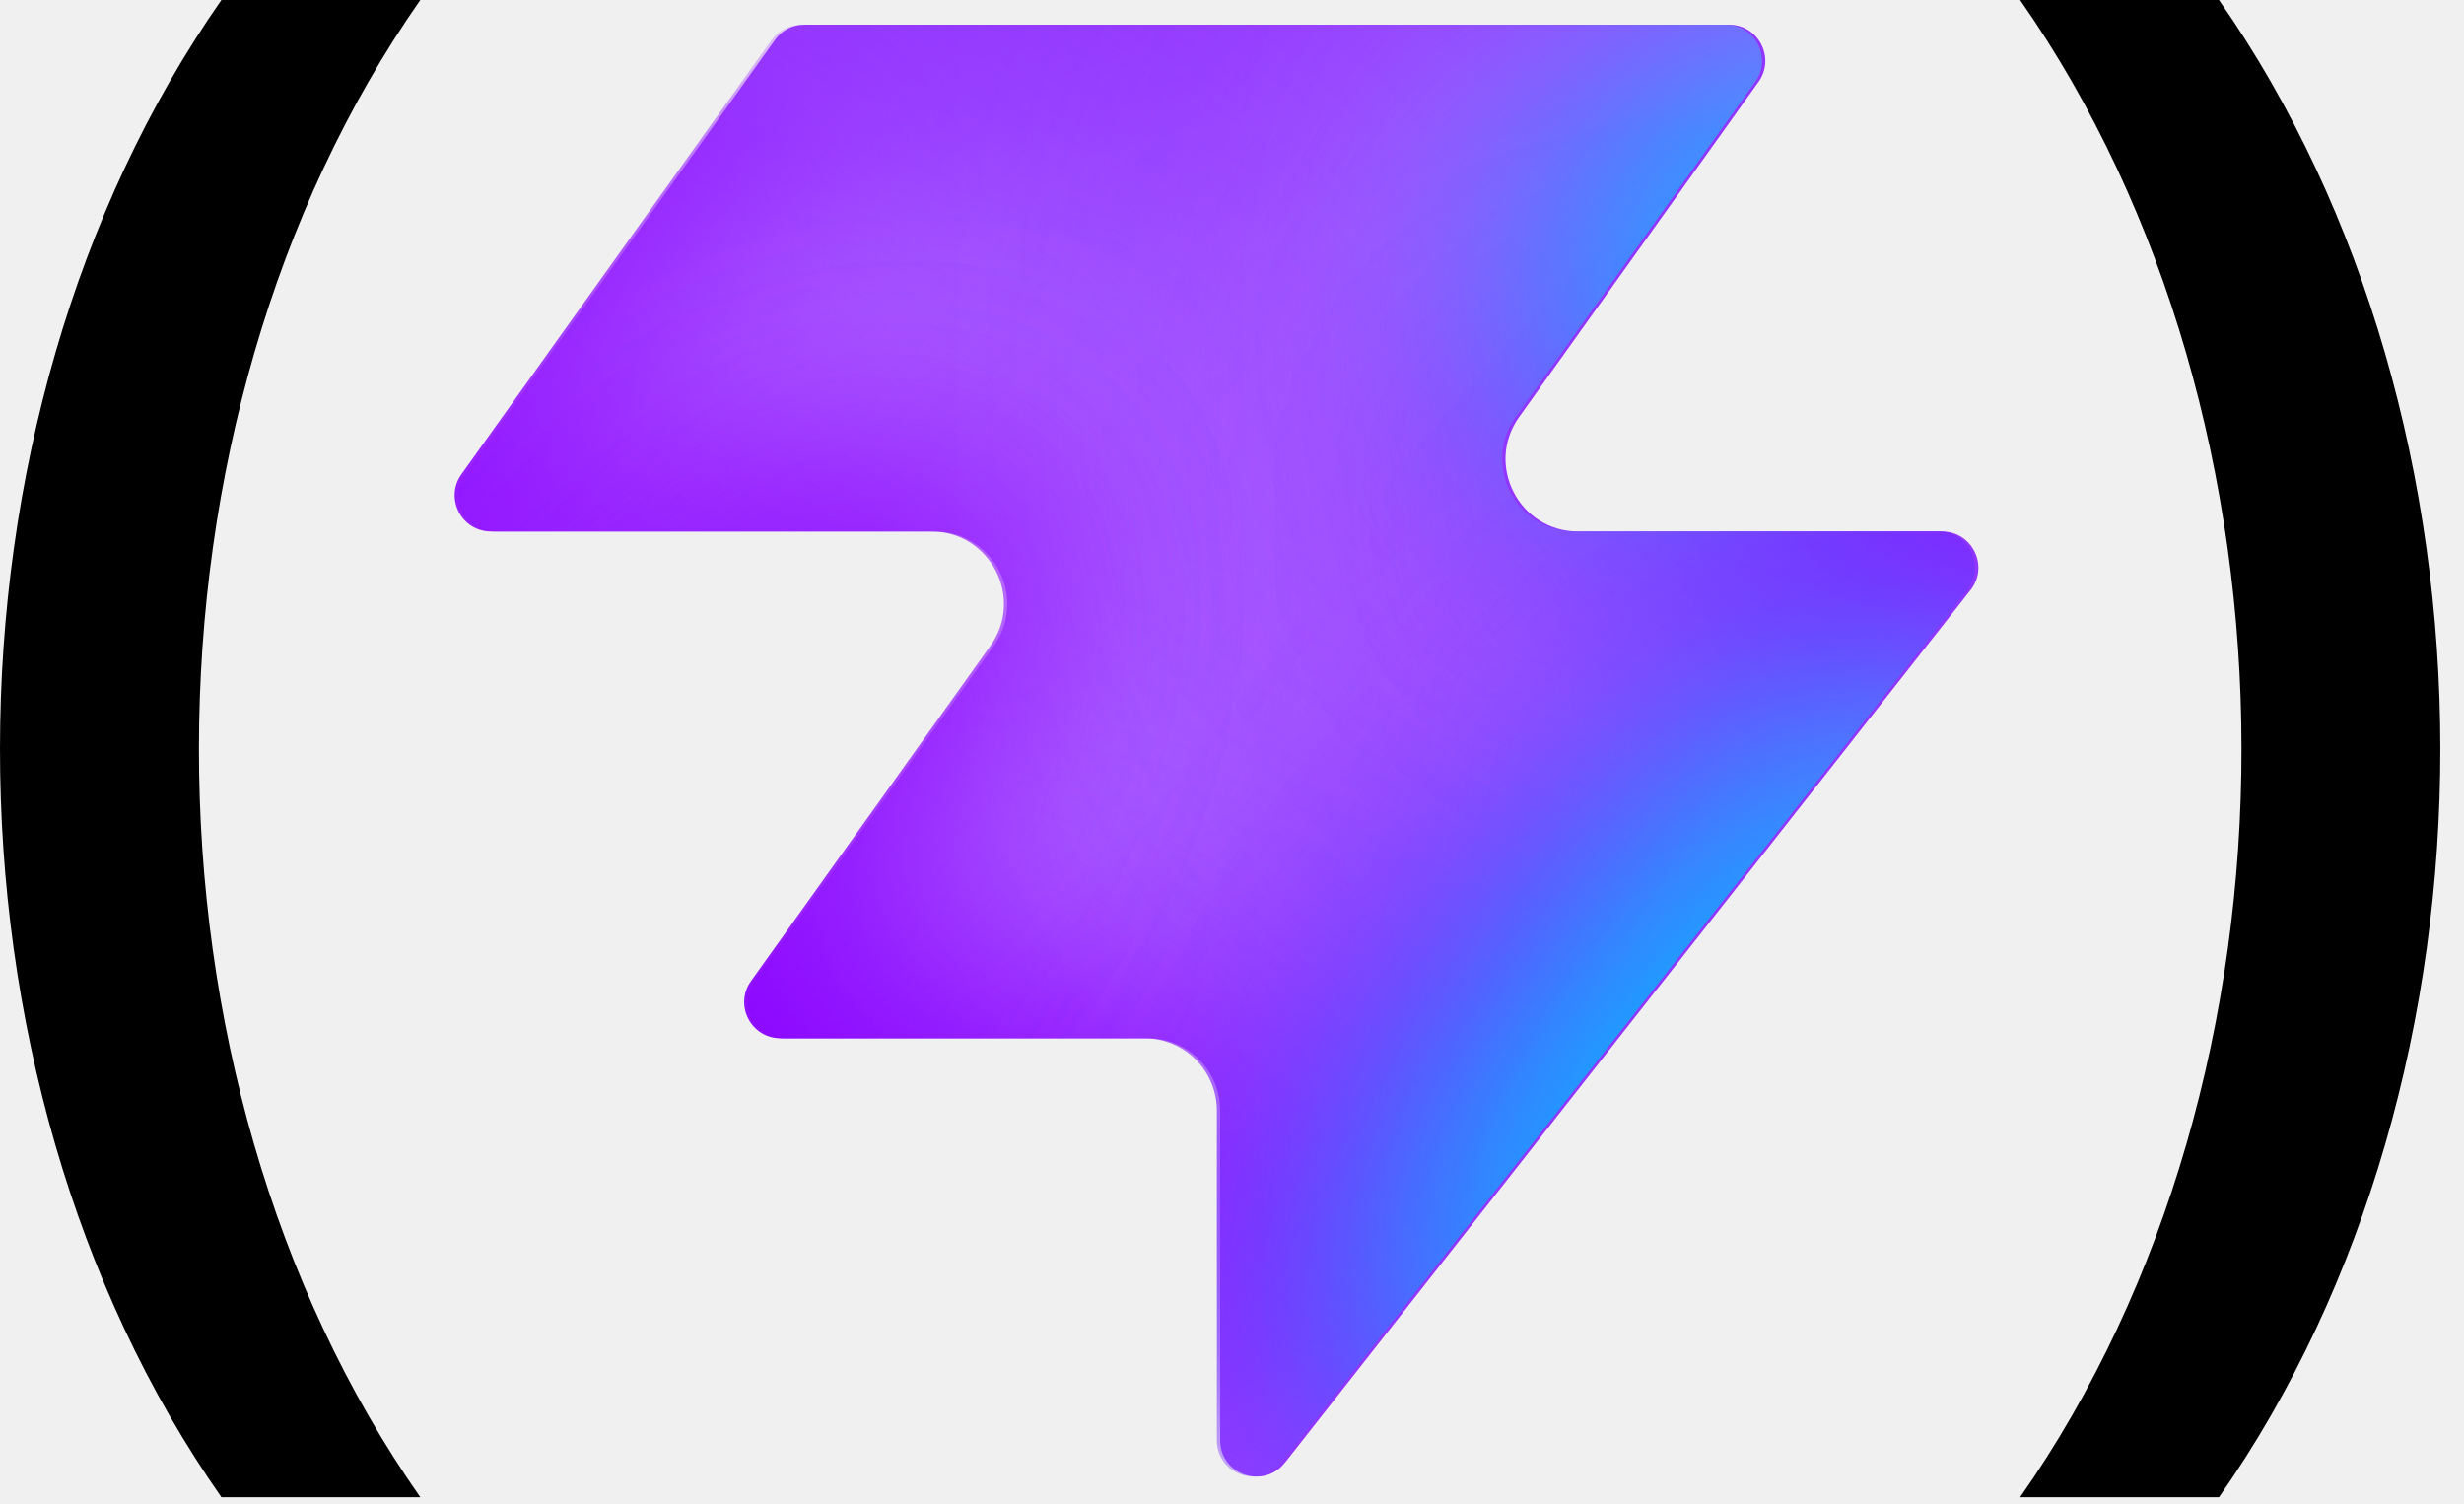
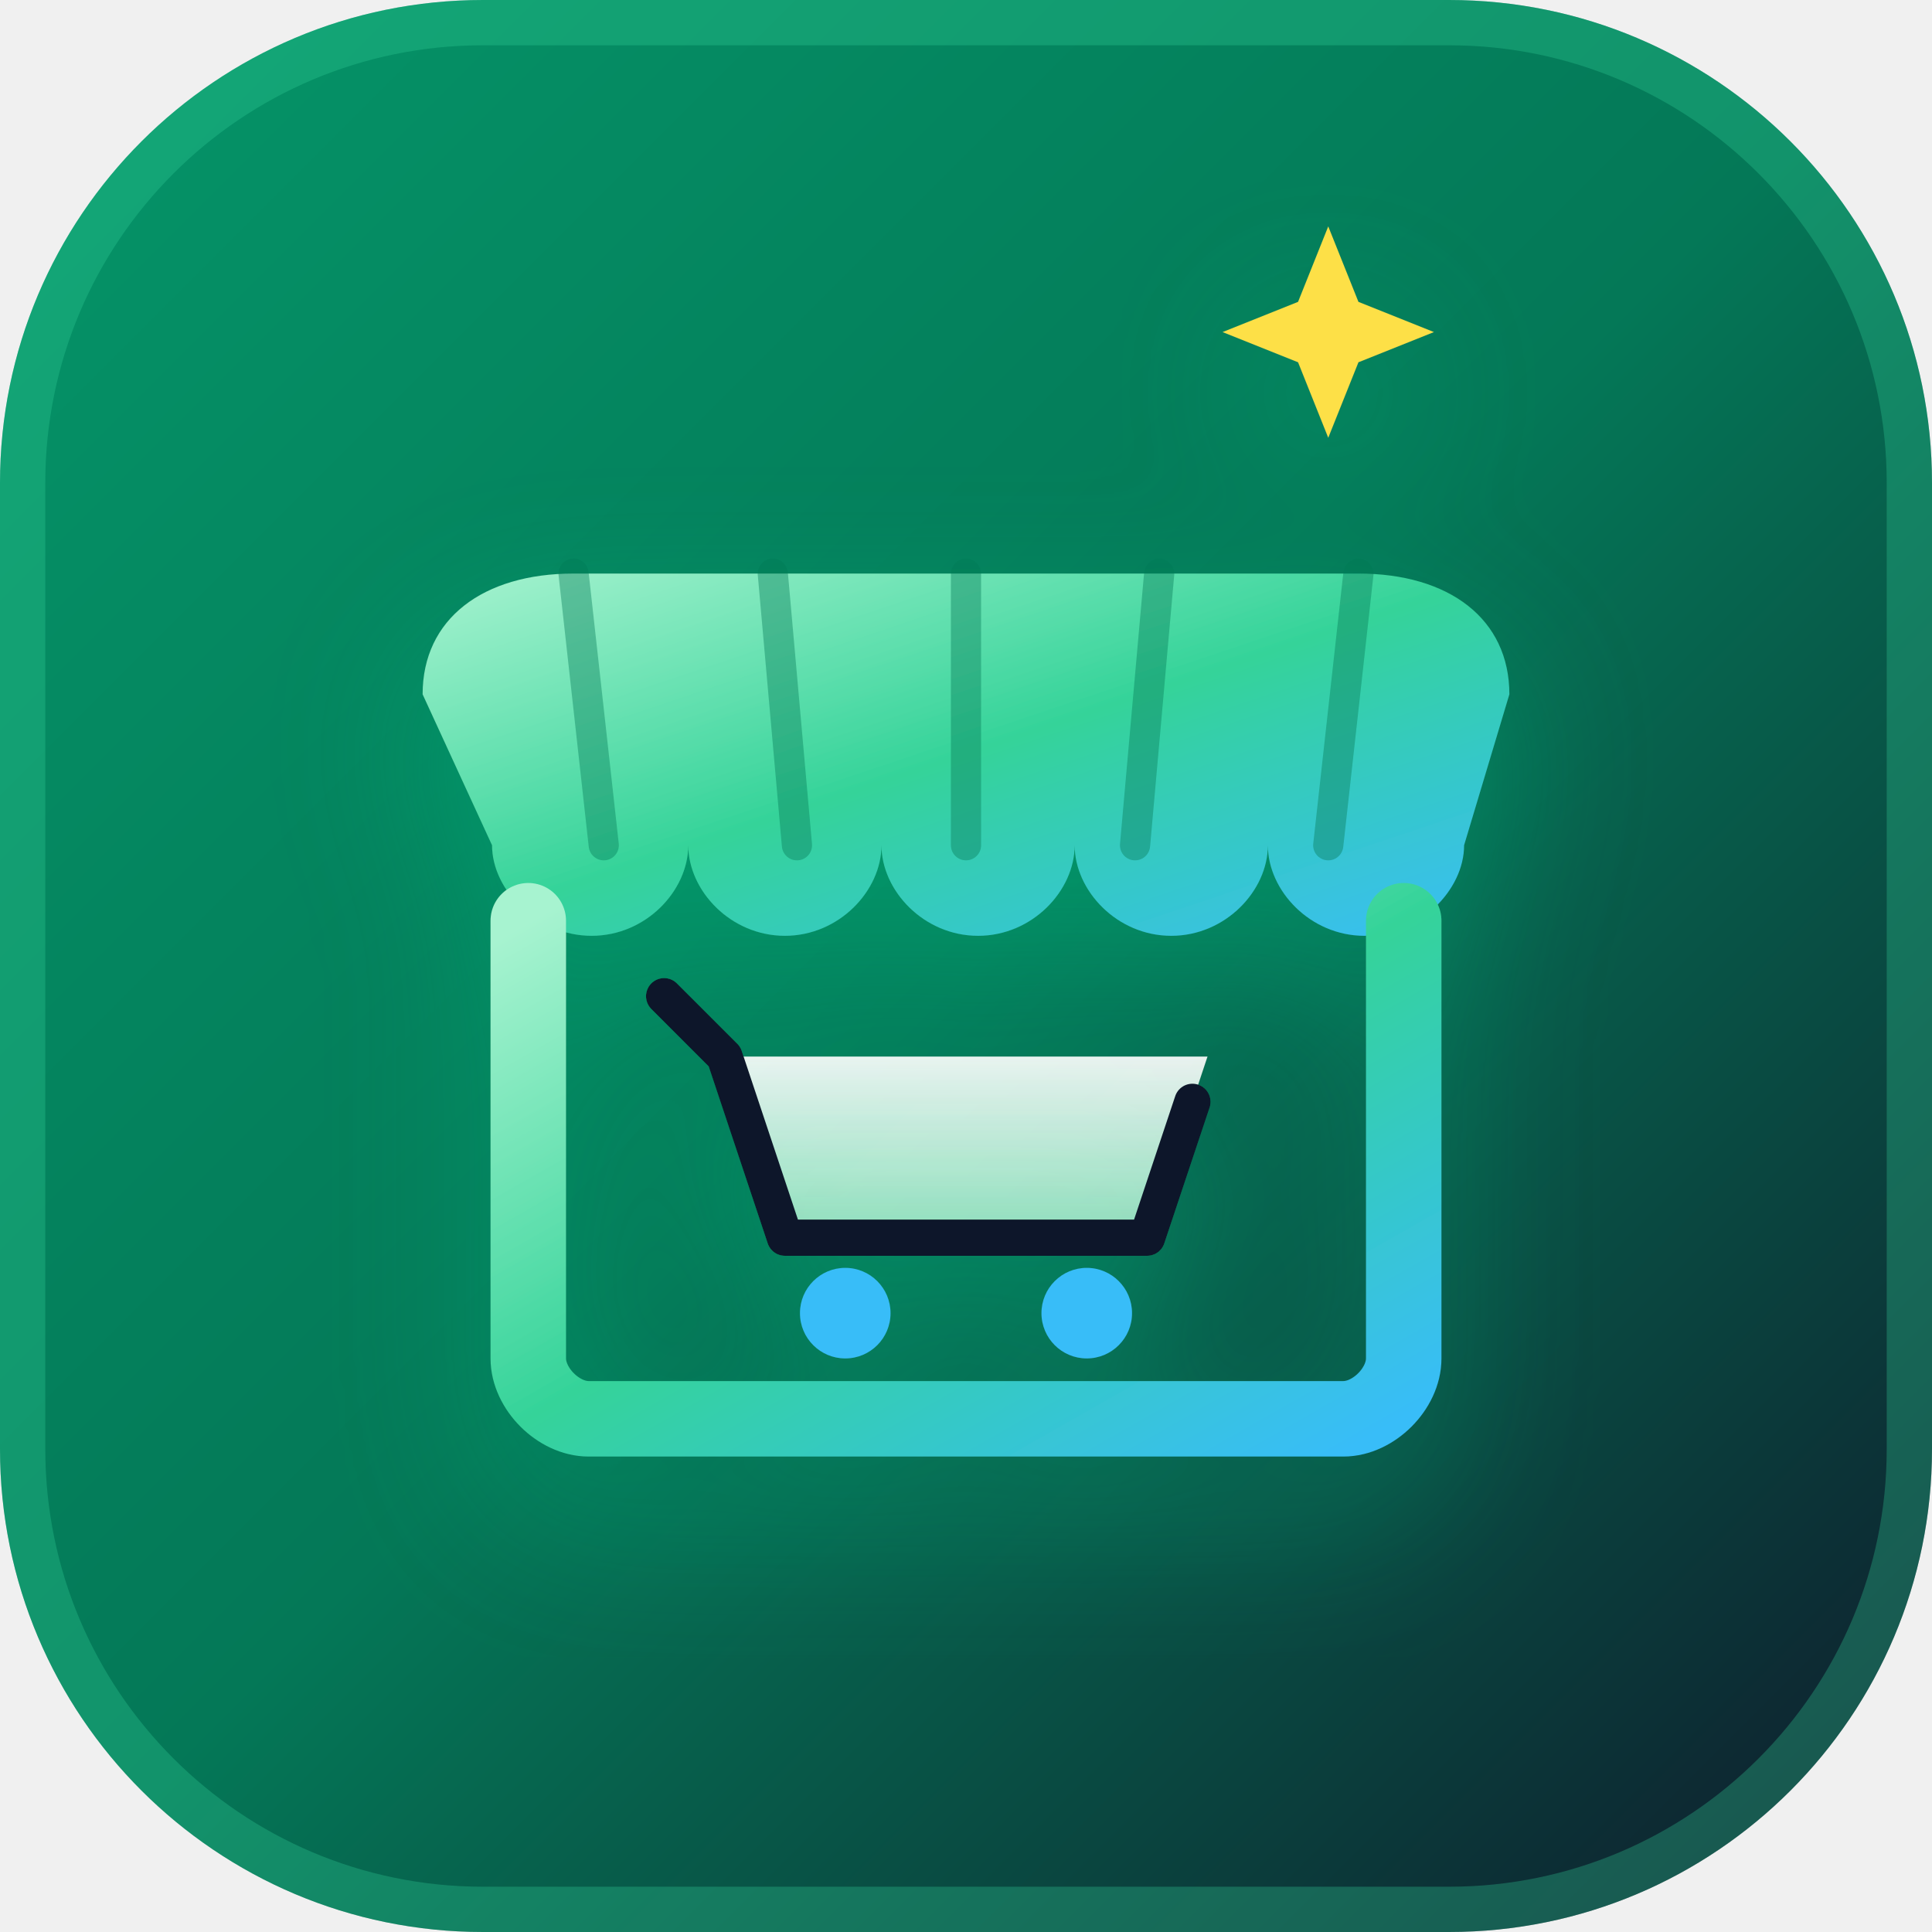
- <svg xmlns="http://www.w3.org/2000/svg" width="77" height="47" fill="none" aria-labelledby="vite-logo-title" viewBox="0 0 77 47">
-   <style>.parenthesis{fill:#000}@media (prefers-color-scheme:dark){.parenthesis{fill:#fff}}</style>
-   <path fill="#9135ff" d="M40.151 45.71c-.663.844-2.02.374-2.02-.699V34.708a2.26 2.26 0 0 0-2.262-2.262H24.493c-.92 0-1.457-1.04-.92-1.788l7.479-10.471c1.07-1.498 0-3.578-1.842-3.578H15.443c-.92 0-1.456-1.04-.92-1.788l9.696-13.576c.213-.297.556-.474.92-.474h28.894c.92 0 1.456 1.04.92 1.788l-7.48 10.472c-1.07 1.497 0 3.578 1.842 3.578h11.376c.944 0 1.474 1.087.89 1.83L40.153 45.712z" />
-   <mask id="a" width="48" height="47" x="14" y="0" maskUnits="userSpaceOnUse" style="mask-type:alpha">
-     <path fill="#000" d="M40.047 45.71c-.663.843-2.02.374-2.02-.699V34.708a2.26 2.26 0 0 0-2.262-2.262H24.389c-.92 0-1.457-1.04-.92-1.788l7.479-10.472c1.07-1.497 0-3.578-1.842-3.578H15.34c-.92 0-1.456-1.04-.92-1.788l9.696-13.575c.213-.297.556-.474.92-.474H53.93c.92 0 1.456 1.04.92 1.788L47.37 13.03c-1.07 1.498 0 3.578 1.842 3.578h11.376c.944 0 1.474 1.088.89 1.831L40.049 45.712z" />
-   </mask>
-   <g mask="url(#a)">
-     <g filter="url(#b)">
-       <ellipse cx="5.508" cy="14.704" fill="#eee6ff" rx="5.508" ry="14.704" transform="rotate(269.814 20.96 11.29)scale(-1 1)" />
-     </g>
-     <g filter="url(#c)">
-       <ellipse cx="10.399" cy="29.851" fill="#eee6ff" rx="10.399" ry="29.851" transform="rotate(89.814 -16.902 -8.275)scale(1 -1)" />
-     </g>
-     <g filter="url(#d)">
-       <ellipse cx="5.508" cy="30.487" fill="#8900ff" rx="5.508" ry="30.487" transform="rotate(89.814 -19.197 -7.127)scale(1 -1)" />
-     </g>
-     <g filter="url(#e)">
-       <ellipse cx="5.508" cy="30.599" fill="#8900ff" rx="5.508" ry="30.599" transform="rotate(89.814 -25.928 4.177)scale(1 -1)" />
-     </g>
-     <g filter="url(#f)">
-       <ellipse cx="5.508" cy="30.599" fill="#8900ff" rx="5.508" ry="30.599" transform="rotate(89.814 -25.738 5.52)scale(1 -1)" />
-     </g>
-     <g filter="url(#g)">
-       <ellipse cx="14.072" cy="22.078" fill="#eee6ff" rx="14.072" ry="22.078" transform="rotate(93.35 31.245 55.578)scale(-1 1)" />
-     </g>
-     <g filter="url(#h)">
-       <ellipse cx="3.47" cy="21.501" fill="#8900ff" rx="3.47" ry="21.501" transform="rotate(89.009 35.419 55.202)scale(-1 1)" />
-     </g>
-     <g filter="url(#i)">
-       <ellipse cx="3.47" cy="21.501" fill="#8900ff" rx="3.47" ry="21.501" transform="rotate(89.009 35.419 55.202)scale(-1 1)" />
-     </g>
-     <g filter="url(#j)">
-       <ellipse cx="14.592" cy="9.743" fill="#8900ff" rx="4.407" ry="29.108" transform="rotate(39.51 14.592 9.743)" />
-     </g>
-     <g filter="url(#k)">
-       <ellipse cx="61.728" cy="-5.321" fill="#8900ff" rx="4.407" ry="29.108" transform="rotate(37.892 61.728 -5.32)" />
-     </g>
-     <g filter="url(#l)">
-       <ellipse cx="55.618" cy="7.104" fill="#00c2ff" rx="5.971" ry="9.665" transform="rotate(37.892 55.618 7.104)" />
-     </g>
-     <g filter="url(#m)">
-       <ellipse cx="12.326" cy="39.103" fill="#8900ff" rx="4.407" ry="29.108" transform="rotate(37.892 12.326 39.103)" />
-     </g>
-     <g filter="url(#n)">
-       <ellipse cx="12.326" cy="39.103" fill="#8900ff" rx="4.407" ry="29.108" transform="rotate(37.892 12.326 39.103)" />
-     </g>
-     <g filter="url(#o)">
-       <ellipse cx="49.857" cy="30.678" fill="#8900ff" rx="4.407" ry="29.108" transform="rotate(37.892 49.857 30.678)" />
-     </g>
-     <g filter="url(#p)">
-       <ellipse cx="52.623" cy="33.171" fill="#00c2ff" rx="5.971" ry="15.297" transform="rotate(37.892 52.623 33.17)" />
-     </g>
-   </g>
-   <path d="M6.919 0c-9.198 13.166-9.252 33.575 0 46.789h6.215c-9.25-13.214-9.196-33.623 0-46.789zm62.424 0h-6.215c9.198 13.166 9.252 33.575 0 46.789h6.215c9.25-13.214 9.196-33.623 0-46.789" class="parenthesis" />
+ <svg xmlns="http://www.w3.org/2000/svg" viewBox="0 0 64 64" width="64" height="64" fill="none">
  <defs>
-     <filter id="b" width="60.045" height="41.654" x="-5.564" y="16.92" color-interpolation-filters="sRGB" filterUnits="userSpaceOnUse">
-       <feFlood flood-opacity="0" result="BackgroundImageFix" />
-       <feBlend in="SourceGraphic" in2="BackgroundImageFix" result="shape" />
-       <feGaussianBlur result="effect1_foregroundBlur_2002_17286" stdDeviation="7.659" />
-     </filter>
-     <filter id="c" width="90.34" height="51.437" x="-40.407" y="-6.762" color-interpolation-filters="sRGB" filterUnits="userSpaceOnUse">
-       <feFlood flood-opacity="0" result="BackgroundImageFix" />
-       <feBlend in="SourceGraphic" in2="BackgroundImageFix" result="shape" />
-       <feGaussianBlur result="effect1_foregroundBlur_2002_17286" stdDeviation="7.659" />
-     </filter>
-     <filter id="d" width="79.355" height="29.4" x="-35.435" y="2.801" color-interpolation-filters="sRGB" filterUnits="userSpaceOnUse">
-       <feFlood flood-opacity="0" result="BackgroundImageFix" />
-       <feBlend in="SourceGraphic" in2="BackgroundImageFix" result="shape" />
-       <feGaussianBlur result="effect1_foregroundBlur_2002_17286" stdDeviation="4.596" />
-     </filter>
-     <filter id="e" width="79.579" height="29.4" x="-30.84" y="20.8" color-interpolation-filters="sRGB" filterUnits="userSpaceOnUse">
-       <feFlood flood-opacity="0" result="BackgroundImageFix" />
-       <feBlend in="SourceGraphic" in2="BackgroundImageFix" result="shape" />
-       <feGaussianBlur result="effect1_foregroundBlur_2002_17286" stdDeviation="4.596" />
-     </filter>
-     <filter id="f" width="79.579" height="29.4" x="-29.307" y="21.949" color-interpolation-filters="sRGB" filterUnits="userSpaceOnUse">
-       <feFlood flood-opacity="0" result="BackgroundImageFix" />
-       <feBlend in="SourceGraphic" in2="BackgroundImageFix" result="shape" />
-       <feGaussianBlur result="effect1_foregroundBlur_2002_17286" stdDeviation="4.596" />
-     </filter>
-     <filter id="g" width="74.749" height="58.852" x="29.961" y="-17.13" color-interpolation-filters="sRGB" filterUnits="userSpaceOnUse">
-       <feFlood flood-opacity="0" result="BackgroundImageFix" />
-       <feBlend in="SourceGraphic" in2="BackgroundImageFix" result="shape" />
-       <feGaussianBlur result="effect1_foregroundBlur_2002_17286" stdDeviation="7.659" />
-     </filter>
-     <filter id="h" width="61.377" height="25.362" x="37.754" y="3.055" color-interpolation-filters="sRGB" filterUnits="userSpaceOnUse">
-       <feFlood flood-opacity="0" result="BackgroundImageFix" />
-       <feBlend in="SourceGraphic" in2="BackgroundImageFix" result="shape" />
-       <feGaussianBlur result="effect1_foregroundBlur_2002_17286" stdDeviation="4.596" />
-     </filter>
-     <filter id="i" width="61.377" height="25.362" x="37.754" y="3.055" color-interpolation-filters="sRGB" filterUnits="userSpaceOnUse">
-       <feFlood flood-opacity="0" result="BackgroundImageFix" />
-       <feBlend in="SourceGraphic" in2="BackgroundImageFix" result="shape" />
-       <feGaussianBlur result="effect1_foregroundBlur_2002_17286" stdDeviation="4.596" />
-     </filter>
-     <filter id="j" width="56.045" height="63.649" x="-13.43" y="-22.082" color-interpolation-filters="sRGB" filterUnits="userSpaceOnUse">
-       <feFlood flood-opacity="0" result="BackgroundImageFix" />
-       <feBlend in="SourceGraphic" in2="BackgroundImageFix" result="shape" />
-       <feGaussianBlur result="effect1_foregroundBlur_2002_17286" stdDeviation="4.596" />
-     </filter>
-     <filter id="k" width="54.814" height="64.646" x="34.321" y="-37.644" color-interpolation-filters="sRGB" filterUnits="userSpaceOnUse">
-       <feFlood flood-opacity="0" result="BackgroundImageFix" />
-       <feBlend in="SourceGraphic" in2="BackgroundImageFix" result="shape" />
-       <feGaussianBlur result="effect1_foregroundBlur_2002_17286" stdDeviation="4.596" />
-     </filter>
-     <filter id="l" width="33.541" height="35.313" x="38.847" y="-10.552" color-interpolation-filters="sRGB" filterUnits="userSpaceOnUse">
-       <feFlood flood-opacity="0" result="BackgroundImageFix" />
-       <feBlend in="SourceGraphic" in2="BackgroundImageFix" result="shape" />
-       <feGaussianBlur result="effect1_foregroundBlur_2002_17286" stdDeviation="4.596" />
-     </filter>
-     <filter id="m" width="54.814" height="64.646" x="-15.081" y="6.78" color-interpolation-filters="sRGB" filterUnits="userSpaceOnUse">
-       <feFlood flood-opacity="0" result="BackgroundImageFix" />
-       <feBlend in="SourceGraphic" in2="BackgroundImageFix" result="shape" />
-       <feGaussianBlur result="effect1_foregroundBlur_2002_17286" stdDeviation="4.596" />
-     </filter>
-     <filter id="n" width="54.814" height="64.646" x="-15.081" y="6.78" color-interpolation-filters="sRGB" filterUnits="userSpaceOnUse">
-       <feFlood flood-opacity="0" result="BackgroundImageFix" />
-       <feBlend in="SourceGraphic" in2="BackgroundImageFix" result="shape" />
-       <feGaussianBlur result="effect1_foregroundBlur_2002_17286" stdDeviation="4.596" />
-     </filter>
-     <filter id="o" width="54.814" height="64.646" x="22.45" y="-1.645" color-interpolation-filters="sRGB" filterUnits="userSpaceOnUse">
-       <feFlood flood-opacity="0" result="BackgroundImageFix" />
-       <feBlend in="SourceGraphic" in2="BackgroundImageFix" result="shape" />
-       <feGaussianBlur result="effect1_foregroundBlur_2002_17286" stdDeviation="4.596" />
-     </filter>
-     <filter id="p" width="39.409" height="43.623" x="32.919" y="11.36" color-interpolation-filters="sRGB" filterUnits="userSpaceOnUse">
-       <feFlood flood-opacity="0" result="BackgroundImageFix" />
-       <feBlend in="SourceGraphic" in2="BackgroundImageFix" result="shape" />
-       <feGaussianBlur result="effect1_foregroundBlur_2002_17286" stdDeviation="4.596" />
+     <linearGradient id="bgGradVite" x1="0%" y1="0%" x2="100%" y2="100%">
+       <stop offset="0%" stop-color="#059669" />
+       <stop offset="50%" stop-color="#047857" />
+       <stop offset="100%" stop-color="#0f172a" />
+     </linearGradient>
+     <linearGradient id="iconGradVite" x1="0%" y1="0%" x2="100%" y2="100%">
+       <stop offset="0%" stop-color="#a7f3d0" />
+       <stop offset="50%" stop-color="#34d399" />
+       <stop offset="100%" stop-color="#38bdf8" />
+     </linearGradient>
+     <linearGradient id="awningLightVite" x1="0%" y1="0%" x2="0%" y2="100%">
+       <stop offset="0%" stop-color="#ffffff" stop-opacity="0.95" />
+       <stop offset="100%" stop-color="#a7f3d0" stop-opacity="0.85" />
+     </linearGradient>
+     <filter id="glowVite" x="-20%" y="-20%" width="140%" height="140%">
+       <feDropShadow dx="0" dy="2" stdDeviation="2.5" flood-color="#10b981" flood-opacity="0.4" />
    </filter>
  </defs>
+   <rect width="64" height="64" rx="16" fill="url(#bgGradVite)" />
+   <rect x="0.75" y="0.75" width="62.5" height="62.5" rx="15.25" stroke="#34d399" stroke-width="1.5" stroke-opacity="0.3" fill="none" />
+   <g filter="url(#glowVite)">
+     <path d="M14 23 C14 20.5 16 19 19 19 L45 19 C48 19 50 20.5 50 23 L48.5 28 C48.5 29.5 47 31 45.2 31 C43.4 31 42 29.5 42 28 C42 29.5 40.6 31 38.8 31 C37 31 35.6 29.5 35.6 28 C35.6 29.5 34.2 31 32.4 31 C30.6 31 29.2 29.5 29.2 28 C29.2 29.5 27.8 31 26 31 C24.2 31 22.8 29.5 22.8 28 C22.8 29.5 21.4 31 19.6 31 C17.8 31 16.3 29.5 16.3 28 Z" fill="url(#iconGradVite)" />
+     <path d="M19 19 L20 28 M25.6 19 L26.4 28 M32 19 L32 28 M38.4 19 L37.6 28 M45 19 L44 28" stroke="#047857" stroke-width="1" stroke-opacity="0.4" stroke-linecap="round" />
+     <path d="M17.5 30.5 L17.5 45 C17.5 46 18.5 47 19.5 47 L44.5 47 C45.5 47 46.5 46 46.5 45 L46.5 30.5" stroke="url(#iconGradVite)" stroke-width="2.5" stroke-linecap="round" stroke-linejoin="round" fill="none" />
+     <path d="M24 35 L40 35 L38 41 L26 41 Z" fill="url(#awningLightVite)" opacity="0.95" />
+     <path d="M22 33 L24 35 L26 41 L38 41 L39.5 36.5" stroke="#0f172a" stroke-width="1.2" stroke-linecap="round" stroke-linejoin="round" fill="none" />
+     <circle cx="28" cy="43.5" r="1.5" fill="#38bdf8" />
+     <circle cx="36" cy="43.5" r="1.5" fill="#38bdf8" />
+     <path d="M44 14.5 L45 12 L47.5 11 L45 10 L44 7.5 L43 10 L40.5 11 L43 12 Z" fill="#fde047" />
+   </g>
</svg>
